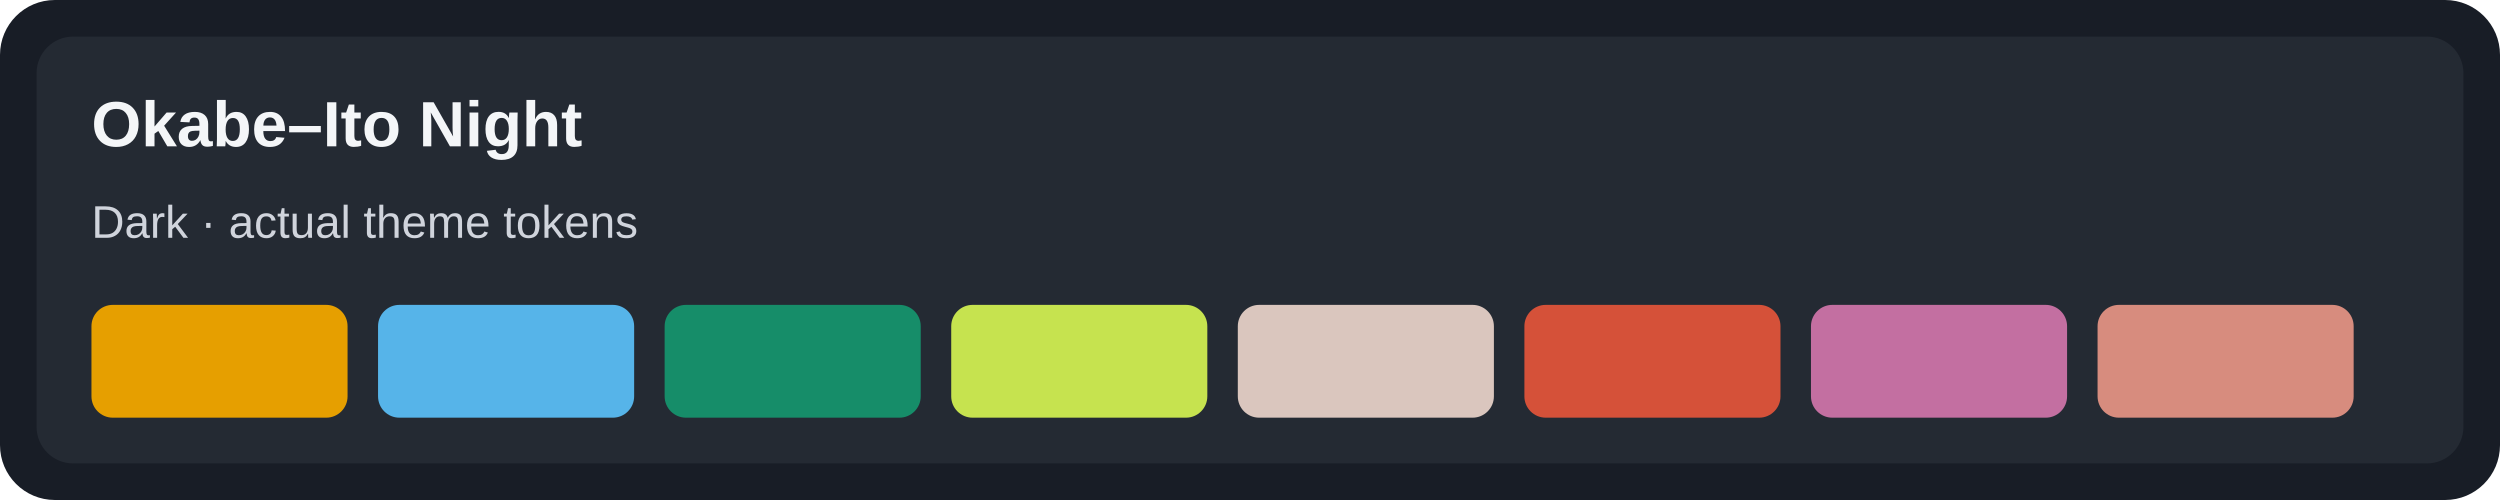
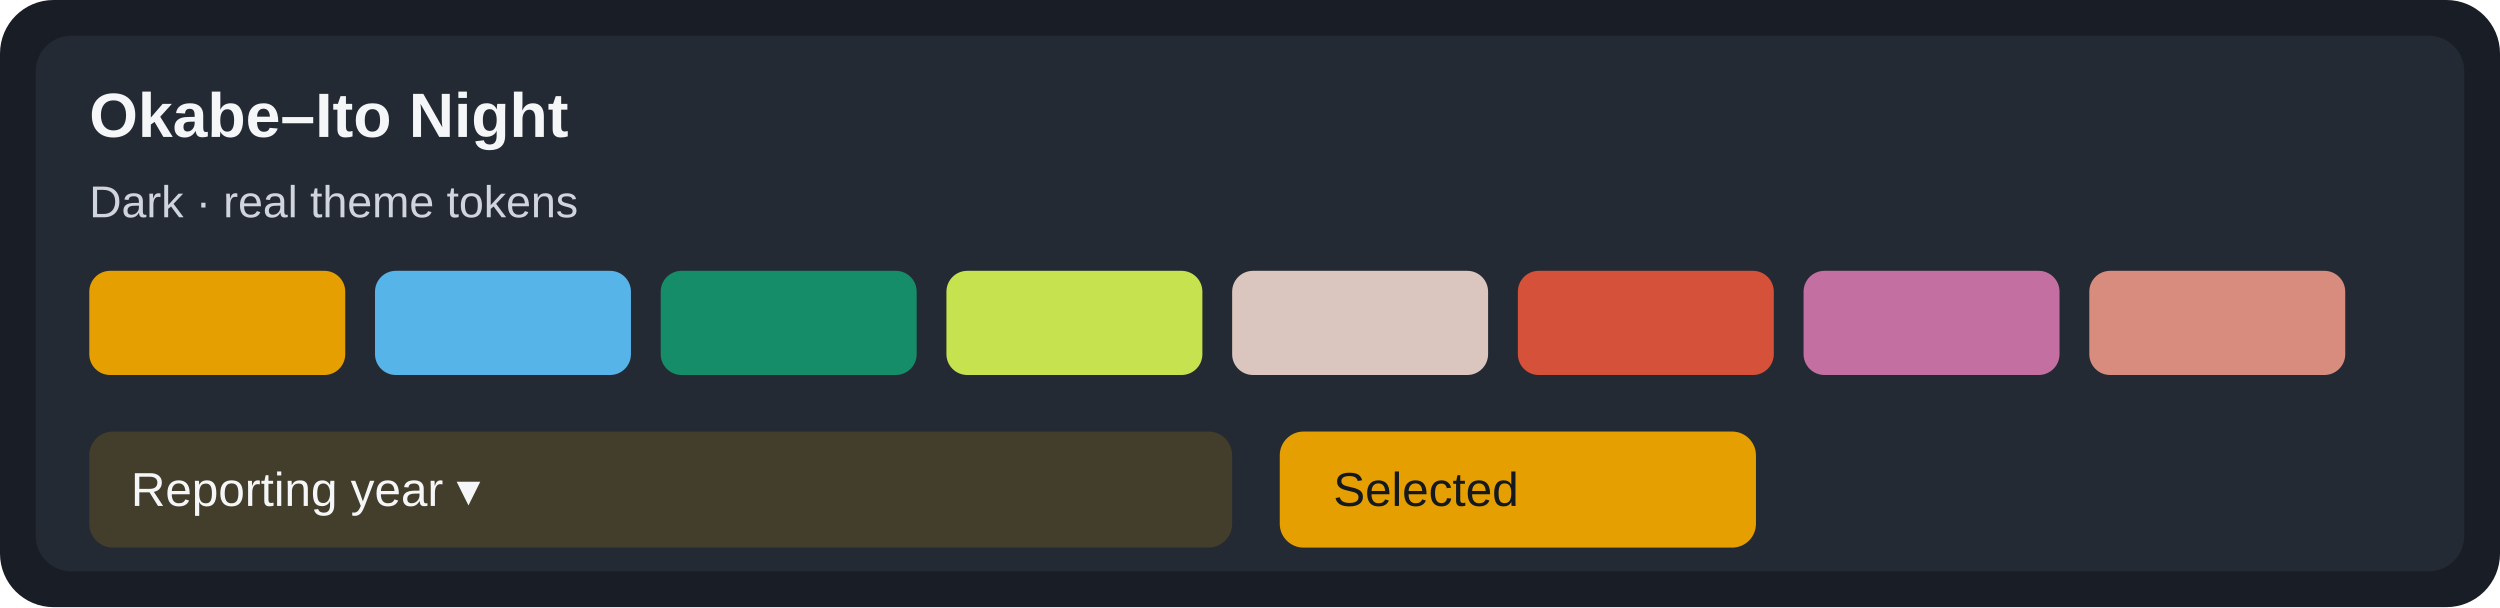
- <svg xmlns="http://www.w3.org/2000/svg" width="820" height="164" viewBox="0 0 820 164">
-   <rect width="820" height="164" rx="18" fill="#181D26" />
-   <rect x="12" y="12" width="796" height="140" rx="12" fill="#242A33" />
-   <text x="30" y="48" fill="#F4F6F8" font-family="Segoe UI,Arial,sans-serif" font-size="21" font-weight="650">Okabe–Ito Night</text>
-   <text x="30" y="78" fill="#D0D4DC" font-family="Segoe UI,Arial,sans-serif" font-size="15">Dark · actual theme tokens</text>
-   <rect x="30" y="100" width="84" height="37" rx="7" fill="#E69F00" />
-   <rect x="124" y="100" width="84" height="37" rx="7" fill="#56B4E9" />
-   <rect x="218" y="100" width="84" height="37" rx="7" fill="#168D69" />
-   <rect x="312" y="100" width="84" height="37" rx="7" fill="#C6E34F" />
-   <rect x="406" y="100" width="84" height="37" rx="7" fill="#DAC6BE" />
-   <rect x="500" y="100" width="84" height="37" rx="7" fill="#D55139" />
-   <rect x="594" y="100" width="84" height="37" rx="7" fill="#C36FA1" />
-   <rect x="688" y="100" width="84" height="37" rx="7" fill="#D78C7E" />
+ <svg xmlns="http://www.w3.org/2000/svg" width="840" height="204" viewBox="0 0 840 204">
+   <rect width="840" height="204" rx="18" fill="#181D26" />
+   <rect x="12" y="12" width="816" height="180" rx="12" fill="#242A33" />
+   <text x="30" y="46" fill="#F4F6F8" font-family="Segoe UI,Arial,sans-serif" font-size="21" font-weight="600">Okabe–Ito Night</text>
+   <text x="30" y="73" fill="#D0D4DC" font-family="Segoe UI,Arial,sans-serif" font-size="15">Dark · real theme tokens</text>
+   <rect x="30" y="91" width="86" height="35" rx="7" fill="#E69F00" />
+   <rect x="126" y="91" width="86" height="35" rx="7" fill="#56B4E9" />
+   <rect x="222" y="91" width="86" height="35" rx="7" fill="#168D69" />
+   <rect x="318" y="91" width="86" height="35" rx="7" fill="#C6E34F" />
+   <rect x="414" y="91" width="86" height="35" rx="7" fill="#DAC6BE" />
+   <rect x="510" y="91" width="86" height="35" rx="7" fill="#D55139" />
+   <rect x="606" y="91" width="86" height="35" rx="7" fill="#C36FA1" />
+   <rect x="702" y="91" width="86" height="35" rx="7" fill="#D78C7E" />
+   <rect x="30" y="145" width="384" height="39" rx="8" fill="#433D2B" />
+   <text x="44" y="170" font-family="Segoe UI,Arial,sans-serif" font-size="16" fill="#F4F6F8">Reporting year   ▾</text>
+   <rect x="430" y="145" width="160" height="39" rx="8" fill="#E69F00" />
+   <text x="448" y="170" font-family="Segoe UI,Arial,sans-serif" font-size="16" fill="#13191F">Selected</text>
</svg>
